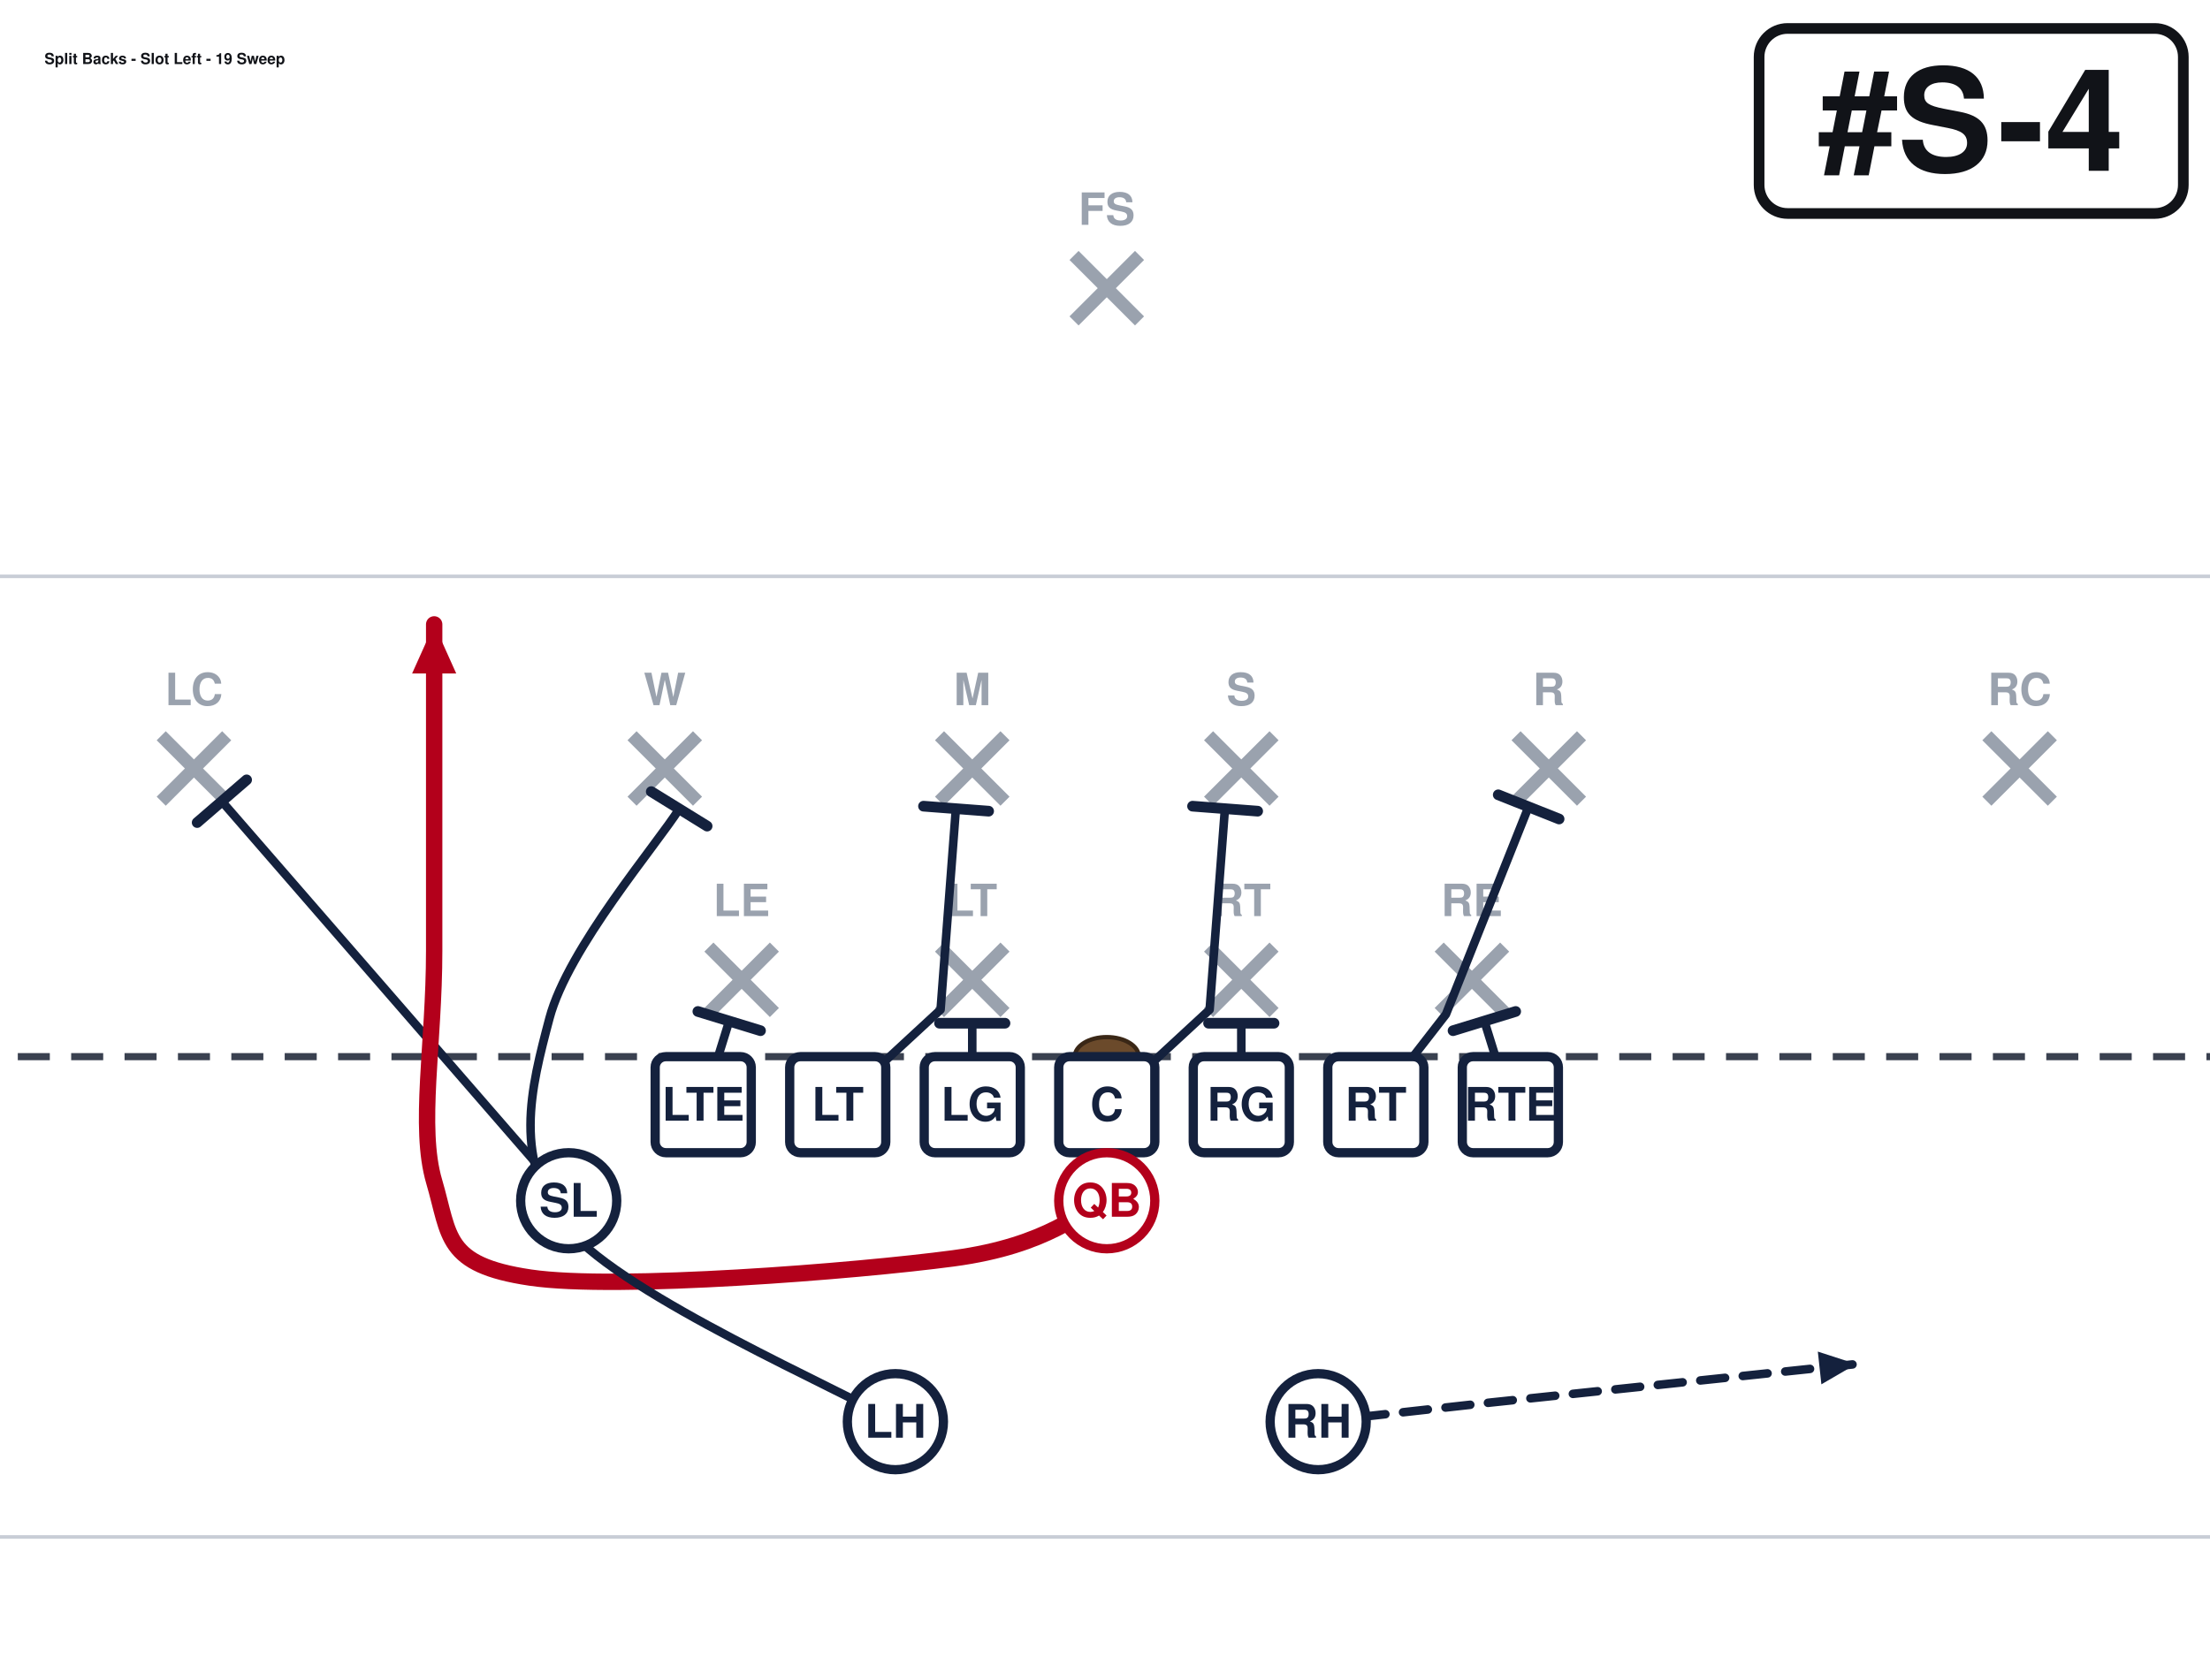
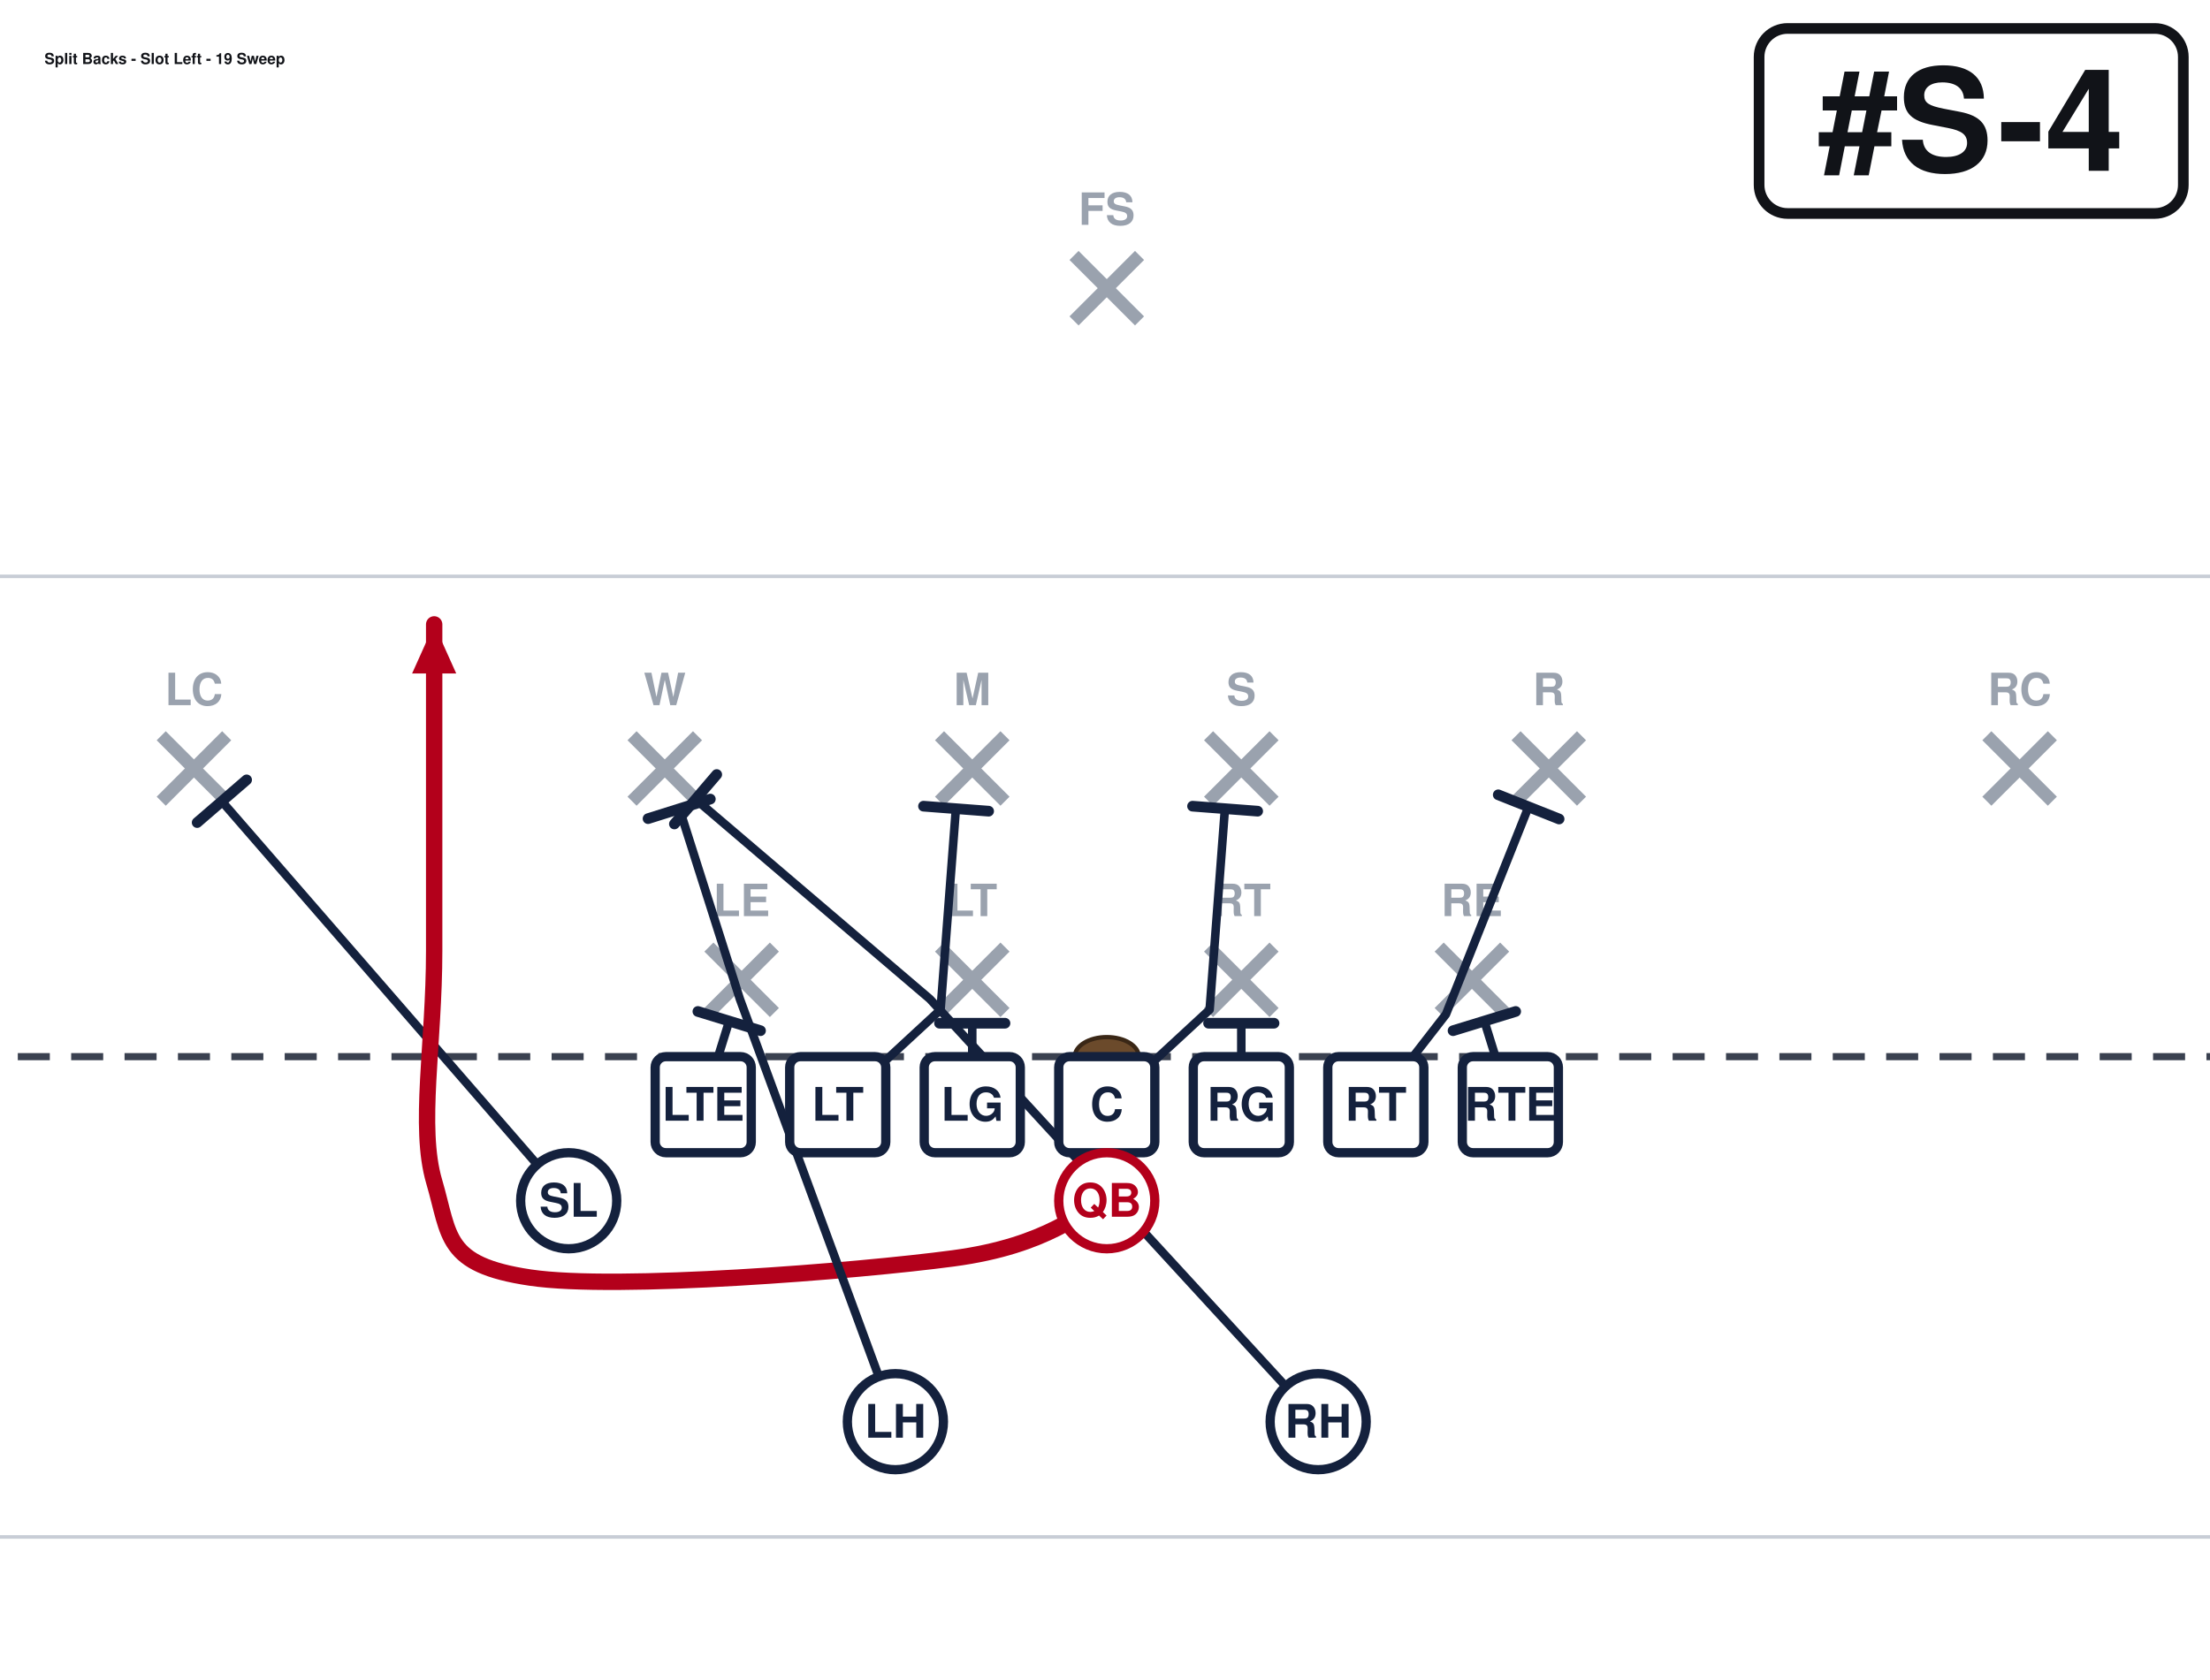
<svg xmlns="http://www.w3.org/2000/svg" width="621" height="472" viewBox="40 27 621 472" font-family="Segoe UI, Helvetica, Arial, sans-serif" role="img">
  <rect x="0" y="0" width="702" height="513" fill="#ffffff" />
  <line x1="0" y1="459.0" x2="702" y2="459.0" stroke="#c8cdd6" stroke-width="1" />
  <line x1="0" y1="189.0" x2="702" y2="189.0" stroke="#c8cdd6" stroke-width="1" />
  <line x1="0" y1="324.0" x2="702" y2="324.0" stroke="#3a4150" stroke-width="2" stroke-dasharray="9 6" />
  <ellipse cx="351.0" cy="324.0" rx="9" ry="5.5" fill="#6b4a2b" stroke="#3a2716" stroke-width="1.2" />
  <line x1="239.2" y1="293.2" x2="257.6" y2="311.6" stroke="#9aa2ae" stroke-width="3.6" />
  <line x1="257.6" y1="293.2" x2="239.2" y2="311.6" stroke="#9aa2ae" stroke-width="3.6" />
  <text x="248.4" y="284.5" text-anchor="middle" font-size="12.5" fill="#9aa2ae" font-weight="600">LE</text>
  <line x1="304.0" y1="293.2" x2="322.4" y2="311.6" stroke="#9aa2ae" stroke-width="3.6" />
  <line x1="322.4" y1="293.2" x2="304.0" y2="311.6" stroke="#9aa2ae" stroke-width="3.6" />
  <text x="313.2" y="284.5" text-anchor="middle" font-size="12.5" fill="#9aa2ae" font-weight="600">LT</text>
  <line x1="379.6" y1="293.2" x2="398.0" y2="311.6" stroke="#9aa2ae" stroke-width="3.6" />
  <line x1="398.0" y1="293.2" x2="379.6" y2="311.6" stroke="#9aa2ae" stroke-width="3.6" />
  <text x="388.8" y="284.5" text-anchor="middle" font-size="12.5" fill="#9aa2ae" font-weight="600">RT</text>
  <line x1="444.4" y1="293.2" x2="462.8" y2="311.6" stroke="#9aa2ae" stroke-width="3.6" />
  <line x1="462.8" y1="293.2" x2="444.4" y2="311.6" stroke="#9aa2ae" stroke-width="3.6" />
  <text x="453.6" y="284.5" text-anchor="middle" font-size="12.5" fill="#9aa2ae" font-weight="600">RE</text>
  <line x1="217.6" y1="233.8" x2="236.0" y2="252.2" stroke="#9aa2ae" stroke-width="3.6" />
  <line x1="236.0" y1="233.8" x2="217.6" y2="252.2" stroke="#9aa2ae" stroke-width="3.6" />
  <text x="226.8" y="225.2" text-anchor="middle" font-size="12.5" fill="#9aa2ae" font-weight="600">W</text>
  <line x1="304.0" y1="233.8" x2="322.4" y2="252.2" stroke="#9aa2ae" stroke-width="3.6" />
  <line x1="322.4" y1="233.8" x2="304.0" y2="252.2" stroke="#9aa2ae" stroke-width="3.6" />
  <text x="313.2" y="225.2" text-anchor="middle" font-size="12.5" fill="#9aa2ae" font-weight="600">M</text>
  <line x1="379.6" y1="233.8" x2="398.0" y2="252.2" stroke="#9aa2ae" stroke-width="3.6" />
  <line x1="398.0" y1="233.8" x2="379.6" y2="252.2" stroke="#9aa2ae" stroke-width="3.6" />
  <text x="388.8" y="225.2" text-anchor="middle" font-size="12.5" fill="#9aa2ae" font-weight="600">S</text>
  <line x1="466.0" y1="233.8" x2="484.4" y2="252.2" stroke="#9aa2ae" stroke-width="3.6" />
  <line x1="484.4" y1="233.8" x2="466.0" y2="252.2" stroke="#9aa2ae" stroke-width="3.6" />
  <text x="475.2" y="225.2" text-anchor="middle" font-size="12.5" fill="#9aa2ae" font-weight="600">R</text>
  <line x1="85.3" y1="233.8" x2="103.7" y2="252.2" stroke="#9aa2ae" stroke-width="3.6" />
  <line x1="103.7" y1="233.8" x2="85.3" y2="252.2" stroke="#9aa2ae" stroke-width="3.6" />
  <text x="94.5" y="225.2" text-anchor="middle" font-size="12.5" fill="#9aa2ae" font-weight="600">LC</text>
  <line x1="598.3" y1="233.8" x2="616.7" y2="252.2" stroke="#9aa2ae" stroke-width="3.6" />
  <line x1="616.7" y1="233.8" x2="598.3" y2="252.2" stroke="#9aa2ae" stroke-width="3.6" />
  <text x="607.5" y="225.2" text-anchor="middle" font-size="12.5" fill="#9aa2ae" font-weight="600">RC</text>
  <line x1="341.8" y1="98.8" x2="360.2" y2="117.2" stroke="#9aa2ae" stroke-width="3.6" />
  <line x1="360.2" y1="98.8" x2="341.8" y2="117.2" stroke="#9aa2ae" stroke-width="3.6" />
  <text x="351.0" y="90.2" text-anchor="middle" font-size="12.5" fill="#9aa2ae" font-weight="600">FS</text>
  <path d="M237.6,337.5 L244.9,314.0" fill="none" stroke="#14213d" stroke-width="2.4" stroke-linecap="round" stroke-linejoin="round" />
  <line x1="236.1" y1="311.3" x2="253.7" y2="316.7" stroke="#14213d" stroke-width="3.0" stroke-linecap="round" />
  <path d="M275.4,337.5 L304.3,310.8 L308.6,254.3" fill="none" stroke="#14213d" stroke-width="2.4" stroke-linecap="round" stroke-linejoin="round" />
  <line x1="299.5" y1="253.6" x2="317.8" y2="255.0" stroke="#14213d" stroke-width="3.0" stroke-linecap="round" />
  <path d="M313.2,337.5 L313.2,314.6" fill="none" stroke="#14213d" stroke-width="2.4" stroke-linecap="round" stroke-linejoin="round" />
  <line x1="304.0" y1="314.6" x2="322.4" y2="314.6" stroke="#14213d" stroke-width="3.0" stroke-linecap="round" />
  <path d="M351.0,337.5 L379.9,310.8 L384.2,254.3" fill="none" stroke="#14213d" stroke-width="2.4" stroke-linecap="round" stroke-linejoin="round" />
  <line x1="375.1" y1="253.6" x2="393.4" y2="255.0" stroke="#14213d" stroke-width="3.0" stroke-linecap="round" />
  <path d="M388.8,337.5 L388.8,314.6" fill="none" stroke="#14213d" stroke-width="2.4" stroke-linecap="round" stroke-linejoin="round" />
  <line x1="379.6" y1="314.6" x2="398.0" y2="314.6" stroke="#14213d" stroke-width="3.0" stroke-linecap="round" />
  <path d="M426.6,337.5 L446.3,312.1 L469.5,253.8" fill="none" stroke="#14213d" stroke-width="2.4" stroke-linecap="round" stroke-linejoin="round" />
  <line x1="461.0" y1="250.4" x2="478.1" y2="257.2" stroke="#14213d" stroke-width="3.0" stroke-linecap="round" />
  <path d="M464.4,337.5 L457.1,314.0" fill="none" stroke="#14213d" stroke-width="2.4" stroke-linecap="round" stroke-linejoin="round" />
  <line x1="448.3" y1="316.7" x2="465.9" y2="311.3" stroke="#14213d" stroke-width="3.0" stroke-linecap="round" />
  <path d="M199.8,364.5 L102.3,252.2" fill="none" stroke="#14213d" stroke-width="2.4" stroke-linecap="round" stroke-linejoin="round" />
  <line x1="95.4" y1="258.2" x2="109.3" y2="246.2" stroke="#14213d" stroke-width="3.0" stroke-linecap="round" />
  <path d="M351.0,364.5 C343.8,367.2 334.8,377.1 307.8,380.7 C280.8,384.3 213.3,389.7 189.0,386.1 C164.7,382.5 166.5,374.4 162.0,359.1 C157.5,343.8 162.0,320.4 162.0,294.3 C162.0,268.2 162.0,217.8 162.0,202.5" fill="none" stroke="#b3001b" stroke-width="4.6" stroke-linecap="round" stroke-linejoin="round" />
  <polygon points="162.0,202.5 168.2,216.3 155.8,216.3" fill="#b3001b" />
-   <path d="M291.6,426.6 C276.3,417.6 216.0,391.5 199.8,372.6 C183.6,353.7 189.2,332.9 194.4,313.2 C199.6,293.5 224.8,264.1 230.9,254.3" fill="none" stroke="#14213d" stroke-width="2.4" stroke-linecap="round" stroke-linejoin="round" />
-   <line x1="223.0" y1="249.5" x2="238.7" y2="259.2" stroke="#14213d" stroke-width="3.0" stroke-linecap="round" />
-   <path d="M410.4,426.6 L459.0,421.2 L561.6,410.4" fill="none" stroke="#14213d" stroke-width="2.4" stroke-linecap="round" stroke-linejoin="round" stroke-dasharray="7 5" />
-   <polygon points="561.6,410.4 551.8,416.1 550.8,406.9" fill="#14213d" />
+   <path d="M291.6,426.6 L247.9,307.8 L230.9,254.3" fill="none" stroke="#14213d" stroke-width="2.4" stroke-linecap="round" stroke-linejoin="round" />
+   <line x1="222.1" y1="257.1" x2="239.6" y2="251.6" stroke="#14213d" stroke-width="3.0" stroke-linecap="round" />
+   <path d="M410.4,426.6 L301.3,307.8 L235.4,251.6" fill="none" stroke="#14213d" stroke-width="2.4" stroke-linecap="round" stroke-linejoin="round" />
+   <line x1="229.5" y1="258.6" x2="241.4" y2="244.7" stroke="#14213d" stroke-width="3.0" stroke-linecap="round" />
  <rect x="224.1" y="324.0" width="27.0" height="27.0" rx="3" fill="#ffffff" stroke="#14213d" stroke-width="2.6" />
  <text x="237.6" y="342.0" text-anchor="middle" font-size="13" font-weight="700" fill="#14213d">LTE</text>
  <rect x="261.9" y="324.0" width="27.0" height="27.0" rx="3" fill="#ffffff" stroke="#14213d" stroke-width="2.6" />
  <text x="275.4" y="342.0" text-anchor="middle" font-size="13" font-weight="700" fill="#14213d">LT</text>
  <rect x="299.7" y="324.0" width="27.0" height="27.0" rx="3" fill="#ffffff" stroke="#14213d" stroke-width="2.6" />
  <text x="313.2" y="342.0" text-anchor="middle" font-size="13" font-weight="700" fill="#14213d">LG</text>
  <rect x="337.5" y="324.0" width="27.0" height="27.0" rx="3" fill="#ffffff" stroke="#14213d" stroke-width="2.6" />
  <text x="351.0" y="342.0" text-anchor="middle" font-size="13" font-weight="700" fill="#14213d">C</text>
  <rect x="375.3" y="324.0" width="27.0" height="27.0" rx="3" fill="#ffffff" stroke="#14213d" stroke-width="2.6" />
  <text x="388.8" y="342.0" text-anchor="middle" font-size="13" font-weight="700" fill="#14213d">RG</text>
  <rect x="413.1" y="324.0" width="27.0" height="27.0" rx="3" fill="#ffffff" stroke="#14213d" stroke-width="2.6" />
  <text x="426.6" y="342.0" text-anchor="middle" font-size="13" font-weight="700" fill="#14213d">RT</text>
  <rect x="450.9" y="324.0" width="27.0" height="27.0" rx="3" fill="#ffffff" stroke="#14213d" stroke-width="2.6" />
  <text x="464.4" y="342.0" text-anchor="middle" font-size="13" font-weight="700" fill="#14213d">RTE</text>
  <circle cx="199.8" cy="364.5" r="13.5" fill="#ffffff" stroke="#14213d" stroke-width="2.6" />
  <text x="199.8" y="369.0" text-anchor="middle" font-size="13" font-weight="700" fill="#14213d">SL</text>
  <circle cx="351.0" cy="364.5" r="13.5" fill="#ffffff" stroke="#b3001b" stroke-width="2.6" />
  <text x="351.0" y="369.0" text-anchor="middle" font-size="13" font-weight="700" fill="#b3001b">QB</text>
  <circle cx="291.6" cy="426.6" r="13.5" fill="#ffffff" stroke="#14213d" stroke-width="2.6" />
  <text x="291.6" y="431.1" text-anchor="middle" font-size="13" font-weight="700" fill="#14213d">LH</text>
  <circle cx="410.4" cy="426.6" r="13.5" fill="#ffffff" stroke="#14213d" stroke-width="2.6" />
  <text x="410.4" y="431.1" text-anchor="middle" font-size="13" font-weight="700" fill="#14213d">RH</text>
  <rect x="534.3" y="35.0" width="119.2" height="52.0" rx="8" fill="#ffffff" stroke="#111318" stroke-width="3" />
  <text x="593.9" y="75.0" text-anchor="middle" font-size="40" font-weight="800" fill="#111318">#S-4</text>
  <text x="52.5" y="45.0" font-size="4.3" font-weight="700" fill="#111318">Split Backs - Slot Left - 19 Sweep</text>
</svg>
